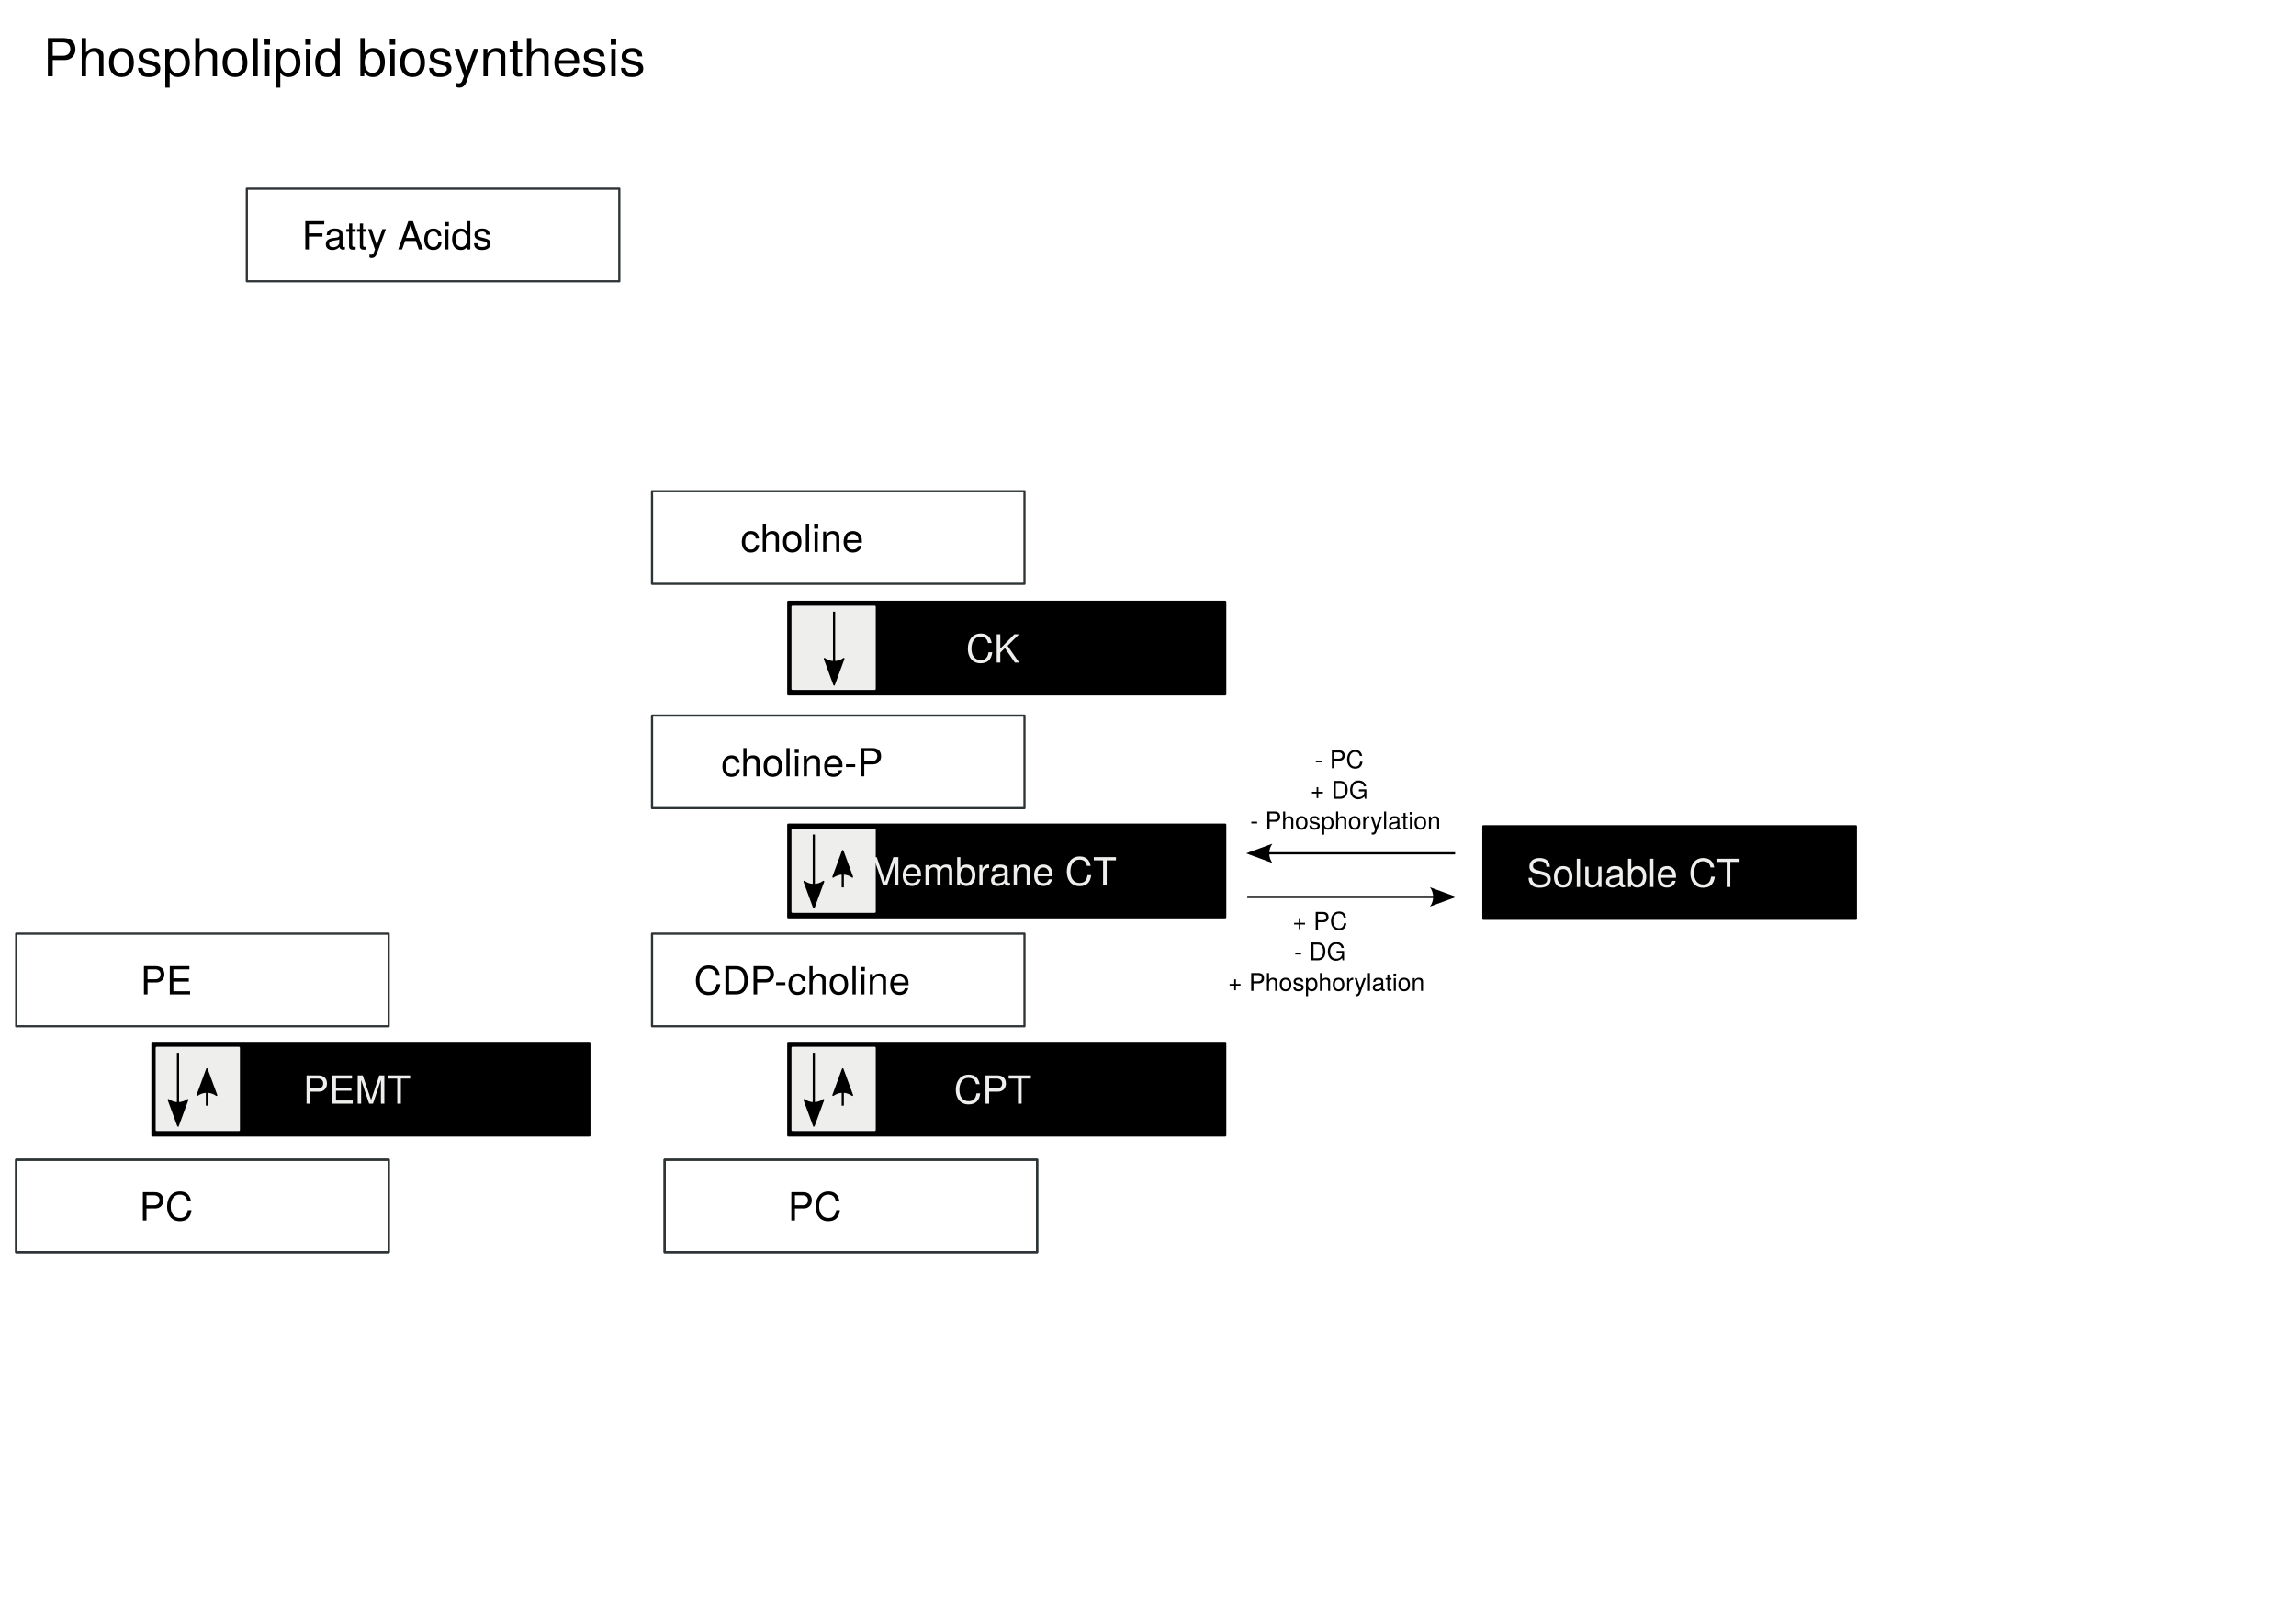
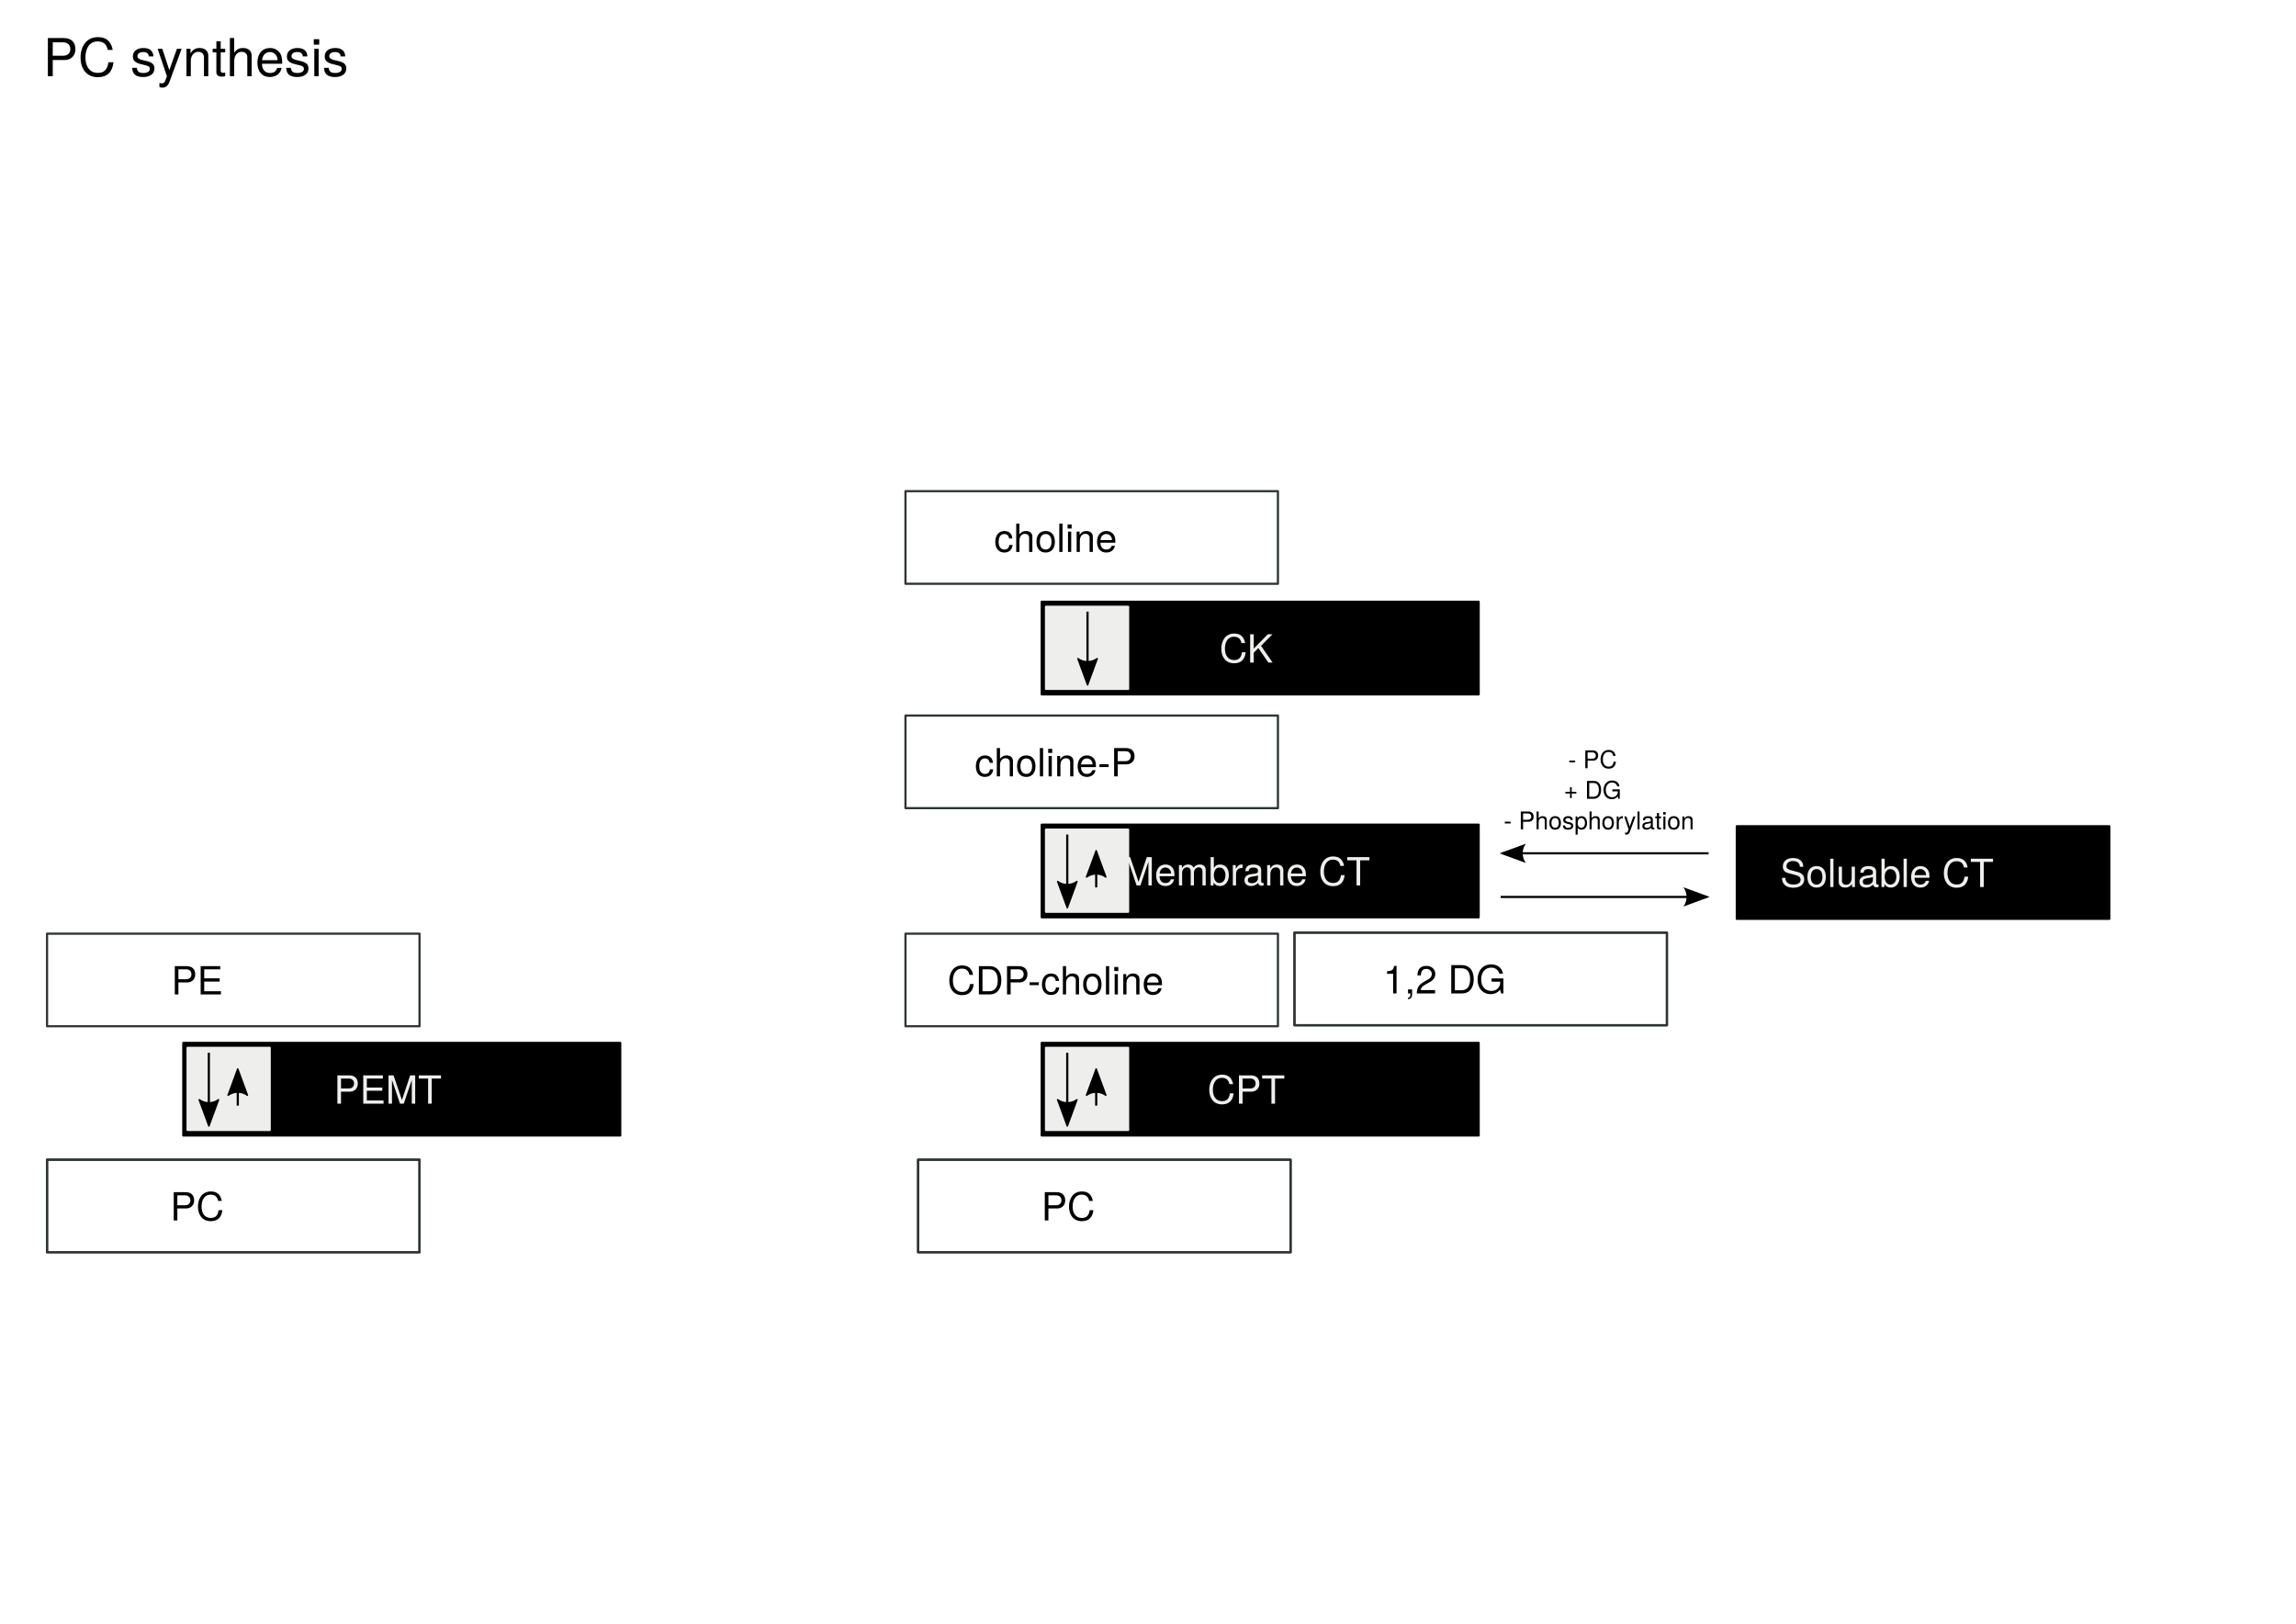
<svg xmlns="http://www.w3.org/2000/svg" width="1052.362" height="744.094" id="svg2" version="1.1">
  <defs id="defs4">
    <marker style="overflow:visible;" id="Arrow2Lend" refX="0.0" refY="0.0" orient="auto">
      <path transform="scale(1.1) rotate(180) translate(1,0)" d="M 8.719,4.034 L -2.207,0.016 L 8.719,-4.002 C 6.973,-1.63 6.983,1.616 8.719,4.034 z " style="fill-rule:evenodd;stroke-width:0.625;stroke-linejoin:round;" id="path3803" />
    </marker>
    <marker style="overflow:visible;" id="Arrow1Mend" refX="0.0" refY="0.0" orient="auto">
      <path transform="scale(0.4) rotate(180) translate(10,0)" style="fill-rule:evenodd;stroke:#000000;stroke-width:1.0pt;" d="M 0.0,0.0 L 5.0,-5.0 L -12.5,0.0 L 5.0,5.0 L 0.0,0.0 z " id="path3791" />
    </marker>
    <marker style="overflow:visible" id="Arrow2Lend-3" refX="0" refY="0" orient="auto">
      <path transform="matrix(-1.1,0,0,-1.1,-1.1,0)" d="M 8.719,4.034 -2.207,0.016 8.719,-4.002 c -1.745,2.372 -1.735,5.617 -6e-7,8.035 z" style="fill-rule:evenodd;stroke-width:0.625;stroke-linejoin:round" id="path3803-7" />
    </marker>
    <marker style="overflow:visible;" id="Arrow2LendV" refX="0.0" refY="0.0" orient="auto">
      <path transform="scale(1.1) rotate(180) translate(1,0)" d="M 8.719,4.034 L -2.207,0.016 L 8.719,-4.002 C 6.973,-1.63 6.983,1.616 8.719,4.034 z " style="stroke-linejoin:round;stroke:#000000;stroke-width:0.625;fill:#000000;fill-rule:evenodd" id="path4574" />
    </marker>
    <marker style="overflow:visible;" id="Arrow2LendVc" refX="0.0" refY="0.0" orient="auto">
      <path transform="scale(1.1) rotate(180) translate(1,0)" d="M 8.719,4.034 L -2.207,0.016 L 8.719,-4.002 C 6.973,-1.63 6.983,1.616 8.719,4.034 z " style="stroke-linejoin:round;fill-rule:evenodd;stroke:#eeeeec;stroke-width:0.625;fill:#eeeeec" id="path4694" />
    </marker>
    <marker style="overflow:visible;" id="Arrow2Lendz" refX="0.0" refY="0.0" orient="auto">
      <path transform="scale(1.1) rotate(180) translate(1,0)" d="M 8.719,4.034 L -2.207,0.016 L 8.719,-4.002 C 6.973,-1.63 6.983,1.616 8.719,4.034 z " style="stroke-linejoin:round;stroke:#eeeeec;stroke-width:0.625;fill:#eeeeec;fill-rule:evenodd" id="path4817" />
    </marker>
    <marker style="overflow:visible;" id="Arrow2LendVcW" refX="0.0" refY="0.0" orient="auto">
      <path transform="scale(1.1) rotate(180) translate(1,0)" d="M 8.719,4.034 L -2.207,0.016 L 8.719,-4.002 C 6.973,-1.63 6.983,1.616 8.719,4.034 z " style="stroke-linejoin:round;stroke:#2e3436;stroke-width:0.625;fill:#2e3436;fill-rule:evenodd" id="path4946" />
    </marker>
    <marker style="overflow:visible;" id="Arrow2LendzL" refX="0.0" refY="0.0" orient="auto">
      <path transform="scale(1.1) rotate(180) translate(1,0)" d="M 8.719,4.034 L -2.207,0.016 L 8.719,-4.002 C 6.973,-1.63 6.983,1.616 8.719,4.034 z " style="stroke-linejoin:round;fill-rule:evenodd;stroke:#2e3436;stroke-width:0.625;fill:#2e3436" id="path4949" />
    </marker>
    <marker style="overflow:visible;" id="Arrow2LendVcWM" refX="0.0" refY="0.0" orient="auto">
      <path transform="scale(1.1) rotate(180) translate(1,0)" d="M 8.719,4.034 L -2.207,0.016 L 8.719,-4.002 C 6.973,-1.63 6.983,1.616 8.719,4.034 z " style="stroke-linejoin:round;fill-rule:evenodd;stroke:#000000;stroke-width:0.625;fill:#000000" id="path5086" />
    </marker>
    <marker style="overflow:visible;" id="Arrow2LendzL4" refX="0.0" refY="0.0" orient="auto">
      <path transform="scale(1.1) rotate(180) translate(1,0)" d="M 8.719,4.034 L -2.207,0.016 L 8.719,-4.002 C 6.973,-1.63 6.983,1.616 8.719,4.034 z " style="stroke-linejoin:round;stroke:#000000;stroke-width:0.625;fill:#000000;fill-rule:evenodd" id="path5089" />
    </marker>
  </defs>
  <g transform="translate(0,-308.2677)" id="layer1">
    <text id="text2985" y="343.206" x="19.752" style="font-size:24.007px;font-style:normal;font-weight:normal;line-height:125%;letter-spacing:0px;word-spacing:0px;fill:#000000;fill-opacity:1;stroke:none;font-family:Sans" xml:space="preserve">
-       <tspan style="-inkscape-font-specification:Helvetica Neue;font-family:Helvetica Neue;font-weight:normal;font-style:normal;font-stretch:normal;font-variant:normal" y="343.206" x="19.752" id="tspan2987">Phospholipid biosynthesis</tspan>
+       <tspan style="font-style:normal;font-variant:normal;font-weight:normal;font-stretch:normal;font-family:Helvetica Neue;-inkscape-font-specification:Helvetica Neue" y="343.206" x="19.752" id="tspan2987">PC synthesis</tspan>
    </text>
-     <g id="g3763">
-       <rect style="fill:none;stroke:#2e3436;stroke-width:1;stroke-linecap:round;stroke-linejoin:round;stroke-miterlimit:4;stroke-opacity:1;stroke-dasharray:none;stroke-dashoffset:0" id="rect2989" width="170.716" height="42.426" x="113.137" y="86.485" transform="translate(0,308.2677)" />
-       <text xml:space="preserve" style="font-size:17.794px;font-style:normal;font-weight:normal;line-height:125%;letter-spacing:0px;word-spacing:0px;fill:#000000;fill-opacity:1;stroke:none;font-family:Sans" x="198.126" y="422.6" id="text3759">
-         <tspan id="tspan3761" x="198.126" y="422.6" style="text-align:center;text-anchor:middle;-inkscape-font-specification:Helvetica Neue;font-family:Helvetica Neue;font-weight:normal;font-style:normal;font-stretch:normal;font-variant:normal">Fatty Acids</tspan>
-       </text>
-     </g>
-     <g transform="translate(185.7143,241.4388)" id="g4408">
+     <g transform="translate(301.8818,241.4388)" id="g4408">
      <rect transform="translate(0,308.2677)" y="86.485" x="113.137" height="42.426" width="170.716" id="rect4410" style="fill:none;stroke:#2e3436;stroke-width:1;stroke-linecap:round;stroke-linejoin:round;stroke-miterlimit:4;stroke-opacity:1;stroke-dasharray:none;stroke-dashoffset:0" />
      <text id="text4412" y="422.6" x="198.126" style="font-size:17.794px;font-style:normal;font-weight:normal;line-height:125%;letter-spacing:0px;word-spacing:0px;fill:#000000;fill-opacity:1;stroke:none;font-family:Sans" xml:space="preserve">
        <tspan style="font-style:normal;font-variant:normal;font-weight:normal;font-stretch:normal;text-align:center;text-anchor:middle;font-family:Helvetica Neue;-inkscape-font-specification:Helvetica Neue" y="422.6" x="198.126" id="tspan4414">choline-P</tspan>
      </text>
    </g>
-     <path id="path3776" d="m 666.949,699.311 -94.449,0" style="fill:none;stroke:#000000;stroke-width:1px;stroke-linecap:butt;stroke-linejoin:miter;stroke-opacity:1;marker-end:url(#Arrow2Lend)" />
-     <g id="g4424" transform="translate(566.7568,292.1605)" style="fill:#000000;fill-opacity:1;stroke:#000000;stroke-opacity:1">
+     <path id="path3776" d="m 783.117,699.311 -94.449,0" style="fill:none;stroke:#000000;stroke-width:1px;stroke-linecap:butt;stroke-linejoin:miter;stroke-opacity:1;marker-end:url(#Arrow2Lend)" />
+     <g id="g4424" transform="translate(682.9243,292.1605)" style="fill:#000000;fill-opacity:1;stroke:#000000;stroke-opacity:1">
      <rect style="fill:#000000;fill-opacity:1;stroke:#000000;stroke-width:1;stroke-linecap:round;stroke-linejoin:round;stroke-miterlimit:4;stroke-opacity:1;stroke-dasharray:none;stroke-dashoffset:0" id="rect4426" width="170.716" height="42.426" x="113.137" y="86.485" transform="translate(0,308.2677)" />
      <text xml:space="preserve" style="font-size:17.794px;font-style:normal;font-weight:normal;line-height:125%;letter-spacing:0px;word-spacing:0px;fill:#eeeeec;fill-opacity:1;stroke:none;font-family:Sans" x="198.126" y="422.6" id="text4428">
        <tspan id="tspan4430" x="198.126" y="422.6" style="font-style:normal;font-variant:normal;font-weight:normal;font-stretch:normal;text-align:center;text-anchor:middle;fill:#eeeeec;fill-opacity:1;stroke:none;font-family:Helvetica Neue;-inkscape-font-specification:Helvetica Neue">Soluable CT</tspan>
      </text>
    </g>
-     <path style="fill:none;stroke:#000000;stroke-width:1px;stroke-linecap:butt;stroke-linejoin:miter;stroke-opacity:1;marker-end:url(#Arrow2Lend)" d="m 571.672,719.311 94.449,0" id="path4432" />
-     <text xml:space="preserve" style="font-size:11.199px;font-style:normal;font-weight:normal;line-height:125%;letter-spacing:0px;word-spacing:0px;fill:#000000;fill-opacity:1;stroke:none;font-family:Sans" x="615.184" y="734.363" id="text3759-7">
-       <tspan id="tspan3761-9" x="615.184" y="734.363" style="font-style:normal;font-variant:normal;font-weight:normal;font-stretch:normal;text-align:center;text-anchor:middle;font-family:Helvetica Neue;-inkscape-font-specification:Helvetica Neue">+ PC</tspan>
-       <tspan id="tspan4455" x="615.184" y="748.362" style="font-style:normal;font-variant:normal;font-weight:normal;font-stretch:normal;text-align:center;text-anchor:middle;font-family:Helvetica Neue;-inkscape-font-specification:Helvetica Neue">- DG</tspan>
-       <tspan id="tspan4457" x="615.184" y="762.361" style="font-style:normal;font-variant:normal;font-weight:normal;font-stretch:normal;text-align:center;text-anchor:middle;font-family:Helvetica Neue;-inkscape-font-specification:Helvetica Neue">+ Phosphorylation</tspan>
+     <path style="fill:none;stroke:#000000;stroke-width:1px;stroke-linecap:butt;stroke-linejoin:miter;stroke-opacity:1;marker-end:url(#Arrow2Lend)" d="m 687.839,719.311 94.449,0" id="path4432" />
+     <text id="text4459" y="660.323" x="740.158" style="font-size:11.199px;font-style:normal;font-weight:normal;line-height:125%;letter-spacing:0px;word-spacing:0px;fill:#000000;fill-opacity:1;stroke:none;font-family:Sans" xml:space="preserve">
+       <tspan style="font-style:normal;font-variant:normal;font-weight:normal;font-stretch:normal;text-align:center;text-anchor:middle;font-family:Helvetica Neue;-inkscape-font-specification:Helvetica Neue" y="660.323" x="740.158" id="tspan4461">- PC</tspan>
+       <tspan style="font-style:normal;font-variant:normal;font-weight:normal;font-stretch:normal;text-align:center;text-anchor:middle;font-family:Helvetica Neue;-inkscape-font-specification:Helvetica Neue" y="674.322" x="740.158" id="tspan4463">+ DG</tspan>
+       <tspan style="font-style:normal;font-variant:normal;font-weight:normal;font-stretch:normal;text-align:center;text-anchor:middle;font-family:Helvetica Neue;-inkscape-font-specification:Helvetica Neue" y="688.321" x="740.158" id="tspan4465">- Phosphorylation</tspan>
    </text>
-     <text id="text4459" y="660.323" x="623.991" style="font-size:11.199px;font-style:normal;font-weight:normal;line-height:125%;letter-spacing:0px;word-spacing:0px;fill:#000000;fill-opacity:1;stroke:none;font-family:Sans" xml:space="preserve">
-       <tspan style="font-style:normal;font-variant:normal;font-weight:normal;font-stretch:normal;text-align:center;text-anchor:middle;font-family:Helvetica Neue;-inkscape-font-specification:Helvetica Neue" y="660.323" x="623.991" id="tspan4461">- PC</tspan>
-       <tspan style="font-style:normal;font-variant:normal;font-weight:normal;font-stretch:normal;text-align:center;text-anchor:middle;font-family:Helvetica Neue;-inkscape-font-specification:Helvetica Neue" y="674.322" x="623.991" id="tspan4463">+ DG</tspan>
-       <tspan style="font-style:normal;font-variant:normal;font-weight:normal;font-stretch:normal;text-align:center;text-anchor:middle;font-family:Helvetica Neue;-inkscape-font-specification:Helvetica Neue" y="688.321" x="623.991" id="tspan4465">- Phosphorylation</tspan>
-     </text>
-     <g id="g4467" transform="translate(185.7143,341.3844)">
+     <g id="g4467" transform="translate(301.8818,341.3844)">
      <rect style="fill:none;stroke:#2e3436;stroke-width:1;stroke-linecap:round;stroke-linejoin:round;stroke-miterlimit:4;stroke-opacity:1;stroke-dasharray:none;stroke-dashoffset:0" id="rect4469" width="170.716" height="42.426" x="113.137" y="86.485" transform="translate(0,308.2677)" />
      <text xml:space="preserve" style="font-size:17.794px;font-style:normal;font-weight:normal;line-height:125%;letter-spacing:0px;word-spacing:0px;fill:#000000;fill-opacity:1;stroke:none;font-family:Sans" x="198.126" y="422.6" id="text4471">
        <tspan id="tspan4473" x="198.126" y="422.6" style="font-style:normal;font-variant:normal;font-weight:normal;font-stretch:normal;text-align:center;text-anchor:middle;font-family:Helvetica Neue;-inkscape-font-specification:Helvetica Neue">CDP-choline</tspan>
      </text>
    </g>
-     <g id="g5210" transform="translate(197.8571,41.42857)">
+     <g id="g5210" transform="translate(314.0247,41.42857)">
      <g id="g4416" transform="translate(79.85791,250.0128)" style="fill:#000000;fill-opacity:1;stroke:#000000;stroke-opacity:1">
        <rect style="fill:#000000;fill-opacity:1;stroke:#000000;stroke-width:1;stroke-linecap:round;stroke-linejoin:round;stroke-miterlimit:4;stroke-opacity:1;stroke-dasharray:none;stroke-dashoffset:0" id="rect4418" width="200.263" height="42.426" x="83.59" y="86.485" transform="translate(0,308.2677)" />
        <text xml:space="preserve" style="font-size:17.794px;font-style:normal;font-weight:normal;line-height:125%;letter-spacing:0px;word-spacing:0px;fill:#eeeeec;fill-opacity:1;stroke:none;font-family:Sans" x="198.126" y="422.6" id="text4420">
          <tspan id="tspan4422" x="198.126" y="422.6" style="font-style:normal;font-variant:normal;font-weight:normal;font-stretch:normal;text-align:center;text-anchor:middle;fill:#eeeeec;fill-opacity:1;stroke:none;font-family:Helvetica Neue;-inkscape-font-specification:Helvetica Neue">Membrane CT</tspan>
        </text>
      </g>
      <rect transform="translate(0,308.2677)" y="338.771" x="165.412" height="37.628" width="37.628" id="rect4928" style="fill:#eeeeec;fill-opacity:1;stroke:#eeeeec;stroke-width:1;stroke-linecap:round;stroke-linejoin:round;stroke-miterlimit:4;stroke-opacity:1;stroke-dasharray:none;stroke-dashoffset:0" />
      <path style="fill:none;stroke:#000000;stroke-width:1px;stroke-linecap:butt;stroke-linejoin:miter;stroke-opacity:1;marker-end:url(#Arrow2LendzL4)" d="m 175.15,649.285 0,32.223" id="path3776-7" />
      <path id="path4501" d="m 188.418,673.518 0,-15.474" style="fill:none;stroke:#000000;stroke-width:1px;stroke-linecap:butt;stroke-linejoin:miter;stroke-opacity:1;marker-end:url(#Arrow2LendVcWM)" />
    </g>
-     <g id="g4530" transform="translate(185.7143,138.6063)">
+     <g id="g4530" transform="translate(301.8818,138.6063)">
      <rect style="fill:none;stroke:#2e3436;stroke-width:1;stroke-linecap:round;stroke-linejoin:round;stroke-miterlimit:4;stroke-opacity:1;stroke-dasharray:none;stroke-dashoffset:0" id="rect4532" width="170.716" height="42.426" x="113.137" y="86.485" transform="translate(0,308.2677)" />
      <text xml:space="preserve" style="font-size:17.794px;font-style:normal;font-weight:normal;line-height:125%;letter-spacing:0px;word-spacing:0px;fill:#000000;fill-opacity:1;stroke:none;font-family:Sans" x="198.126" y="422.6" id="text4534">
        <tspan id="tspan4536" x="198.126" y="422.6" style="font-style:normal;font-variant:normal;font-weight:normal;font-stretch:normal;text-align:center;text-anchor:middle;font-family:Helvetica Neue;-inkscape-font-specification:Helvetica Neue">choline</tspan>
      </text>
    </g>
-     <g transform="translate(197.8571,-60.71429)" id="g5219">
+     <g transform="translate(314.0247,-60.71429)" id="g5219">
      <g style="fill:#000000;fill-opacity:1;stroke:#000000;stroke-opacity:1" transform="translate(79.85791,250.0128)" id="g5221">
        <rect transform="translate(0,308.2677)" y="86.485" x="83.59" height="42.426" width="200.263" id="rect5223" style="fill:#000000;fill-opacity:1;stroke:#000000;stroke-width:1;stroke-linecap:round;stroke-linejoin:round;stroke-miterlimit:4;stroke-opacity:1;stroke-dasharray:none;stroke-dashoffset:0" />
        <text id="text5225" y="422.6" x="198.126" style="font-size:17.794px;font-style:normal;font-weight:normal;line-height:125%;letter-spacing:0px;word-spacing:0px;fill:#eeeeec;fill-opacity:1;stroke:none;font-family:Sans" xml:space="preserve">
          <tspan style="font-style:normal;font-variant:normal;font-weight:normal;font-stretch:normal;text-align:center;text-anchor:middle;fill:#eeeeec;fill-opacity:1;stroke:none;font-family:Helvetica Neue;-inkscape-font-specification:Helvetica Neue" y="422.6" x="198.126" id="tspan5227">CK</tspan>
        </text>
      </g>
      <rect style="fill:#eeeeec;fill-opacity:1;stroke:#eeeeec;stroke-width:1;stroke-linecap:round;stroke-linejoin:round;stroke-miterlimit:4;stroke-opacity:1;stroke-dasharray:none;stroke-dashoffset:0" id="rect5229" width="37.628" height="37.628" x="165.412" y="338.771" transform="translate(0,308.2677)" />
      <path id="path5231" d="m 184.435,649.285 0,32.223" style="fill:none;stroke:#000000;stroke-width:1px;stroke-linecap:butt;stroke-linejoin:miter;stroke-opacity:1;marker-end:url(#Arrow2LendzL4)" />
    </g>
-     <g transform="translate(197.8571,141.4286)" id="g5235">
+     <g transform="translate(314.0247,141.4286)" id="g5235">
      <g style="fill:#000000;fill-opacity:1;stroke:#000000;stroke-opacity:1" transform="translate(79.85791,250.0128)" id="g5237">
        <rect transform="translate(0,308.2677)" y="86.485" x="83.59" height="42.426" width="200.263" id="rect5239" style="fill:#000000;fill-opacity:1;stroke:#000000;stroke-width:1;stroke-linecap:round;stroke-linejoin:round;stroke-miterlimit:4;stroke-opacity:1;stroke-dasharray:none;stroke-dashoffset:0" />
        <text id="text5241" y="422.6" x="198.126" style="font-size:17.794px;font-style:normal;font-weight:normal;line-height:125%;letter-spacing:0px;word-spacing:0px;fill:#eeeeec;fill-opacity:1;stroke:none;font-family:Sans" xml:space="preserve">
          <tspan style="font-style:normal;font-variant:normal;font-weight:normal;font-stretch:normal;text-align:center;text-anchor:middle;fill:#eeeeec;fill-opacity:1;stroke:none;font-family:Helvetica Neue;-inkscape-font-specification:Helvetica Neue" y="422.6" x="198.126" id="tspan5243">CPT</tspan>
        </text>
      </g>
      <rect style="fill:#eeeeec;fill-opacity:1;stroke:#eeeeec;stroke-width:1;stroke-linecap:round;stroke-linejoin:round;stroke-miterlimit:4;stroke-opacity:1;stroke-dasharray:none;stroke-dashoffset:0" id="rect5245" width="37.628" height="37.628" x="165.412" y="338.771" transform="translate(0,308.2677)" />
      <path id="path5247" d="m 175.15,649.285 0,32.223" style="fill:none;stroke:#000000;stroke-width:1px;stroke-linecap:butt;stroke-linejoin:miter;stroke-opacity:1;marker-end:url(#Arrow2LendzL4)" />
      <path style="fill:none;stroke:#000000;stroke-width:1px;stroke-linecap:butt;stroke-linejoin:miter;stroke-opacity:1;marker-end:url(#Arrow2LendVcWM)" d="m 188.418,673.518 0,-15.474" id="path5249" />
    </g>
-     <g transform="translate(191.505,444.9675)" id="g3768-6">
+     <g transform="translate(307.6726,444.9675)" id="g3768-6">
      <rect transform="translate(0,308.2677)" y="86.485" x="113.137" height="42.426" width="170.716" id="rect3770-4" style="fill:none;stroke:#2e3436;stroke-width:1;stroke-linecap:round;stroke-linejoin:round;stroke-miterlimit:4;stroke-opacity:1;stroke-dasharray:none;stroke-dashoffset:0" />
      <text id="text3772-0" y="422.6" x="198.126" style="font-size:17.794px;font-style:normal;font-weight:normal;line-height:125%;letter-spacing:0px;word-spacing:0px;fill:#000000;fill-opacity:1;stroke:none;font-family:Sans" xml:space="preserve">
        <tspan style="font-style:normal;font-variant:normal;font-weight:normal;font-stretch:normal;text-align:center;text-anchor:middle;font-family:Helvetica Neue;-inkscape-font-specification:Helvetica Neue" y="422.6" x="198.126" id="tspan3774-5">PC</tspan>
      </text>
      <rect style="fill:none;stroke:#2e3436;stroke-width:1;stroke-linecap:round;stroke-linejoin:round;stroke-miterlimit:4;stroke-opacity:1;stroke-dasharray:none;stroke-dashoffset:0" id="rect5327" width="170.716" height="42.426" x="113.137" y="86.485" transform="translate(0,308.2677)" />
    </g>
-     <g transform="translate(-105.7143,341.3844)" id="g5354">
+     <g transform="translate(-91.57214,341.3844)" id="g5354">
      <rect transform="translate(0,308.2677)" y="86.485" x="113.137" height="42.426" width="170.716" id="rect5356" style="fill:none;stroke:#2e3436;stroke-width:1;stroke-linecap:round;stroke-linejoin:round;stroke-miterlimit:4;stroke-opacity:1;stroke-dasharray:none;stroke-dashoffset:0" />
      <text id="text5358" y="422.6" x="198.126" style="font-size:17.794px;font-style:normal;font-weight:normal;line-height:125%;letter-spacing:0px;word-spacing:0px;fill:#000000;fill-opacity:1;stroke:none;font-family:Sans" xml:space="preserve">
        <tspan style="font-style:normal;font-variant:normal;font-weight:normal;font-stretch:normal;text-align:center;text-anchor:middle;font-family:Helvetica Neue;-inkscape-font-specification:Helvetica Neue" y="422.6" x="198.126" id="tspan5360">PE</tspan>
      </text>
    </g>
-     <g id="g5362" transform="translate(-93.57143,141.4286)">
+     <g id="g5362" transform="translate(-79.4293,141.4286)">
      <g id="g5364" transform="translate(79.85791,250.0128)" style="fill:#000000;fill-opacity:1;stroke:#000000;stroke-opacity:1">
        <rect style="fill:#000000;fill-opacity:1;stroke:#000000;stroke-width:1;stroke-linecap:round;stroke-linejoin:round;stroke-miterlimit:4;stroke-opacity:1;stroke-dasharray:none;stroke-dashoffset:0" id="rect5366" width="200.263" height="42.426" x="83.59" y="86.485" transform="translate(0,308.2677)" />
        <text xml:space="preserve" style="font-size:17.794px;font-style:normal;font-weight:normal;line-height:125%;letter-spacing:0px;word-spacing:0px;fill:#eeeeec;fill-opacity:1;stroke:none;font-family:Sans" x="198.126" y="422.6" id="text5368">
          <tspan id="tspan5370" x="198.126" y="422.6" style="font-style:normal;font-variant:normal;font-weight:normal;font-stretch:normal;text-align:center;text-anchor:middle;fill:#eeeeec;fill-opacity:1;stroke:none;font-family:Helvetica Neue;-inkscape-font-specification:Helvetica Neue">PEMT</tspan>
        </text>
      </g>
      <rect transform="translate(0,308.2677)" y="338.771" x="165.412" height="37.628" width="37.628" id="rect5372" style="fill:#eeeeec;fill-opacity:1;stroke:#eeeeec;stroke-width:1;stroke-linecap:round;stroke-linejoin:round;stroke-miterlimit:4;stroke-opacity:1;stroke-dasharray:none;stroke-dashoffset:0" />
      <path style="fill:none;stroke:#000000;stroke-width:1px;stroke-linecap:butt;stroke-linejoin:miter;stroke-opacity:1;marker-end:url(#Arrow2LendzL4)" d="m 175.15,649.285 0,32.223" id="path5374" />
      <path id="path5376" d="m 188.418,673.518 0,-15.474" style="fill:none;stroke:#000000;stroke-width:1px;stroke-linecap:butt;stroke-linejoin:miter;stroke-opacity:1;marker-end:url(#Arrow2LendVcWM)" />
    </g>
-     <g id="g5378" transform="translate(-105.7143,444.9675)">
+     <g id="g5378" transform="translate(-91.57214,444.9675)">
      <rect style="fill:none;stroke:#2e3436;stroke-width:1;stroke-linecap:round;stroke-linejoin:round;stroke-miterlimit:4;stroke-opacity:1;stroke-dasharray:none;stroke-dashoffset:0" id="rect5380" width="170.716" height="42.426" x="113.137" y="86.485" transform="translate(0,308.2677)" />
      <text xml:space="preserve" style="font-size:17.794px;font-style:normal;font-weight:normal;line-height:125%;letter-spacing:0px;word-spacing:0px;fill:#000000;fill-opacity:1;stroke:none;font-family:Sans" x="198.126" y="422.6" id="text5382">
        <tspan id="tspan5384" x="198.126" y="422.6" style="font-style:normal;font-variant:normal;font-weight:normal;font-stretch:normal;text-align:center;text-anchor:middle;font-family:Helvetica Neue;-inkscape-font-specification:Helvetica Neue">PC</tspan>
      </text>
      <rect transform="translate(0,308.2677)" y="86.485" x="113.137" height="42.426" width="170.716" id="rect5386" style="fill:none;stroke:#2e3436;stroke-width:1;stroke-linecap:round;stroke-linejoin:round;stroke-miterlimit:4;stroke-opacity:1;stroke-dasharray:none;stroke-dashoffset:0" />
    </g>
+     <g transform="translate(480.1742,340.9218)" id="g5388">
+       <rect transform="translate(0,308.2677)" y="86.485" x="113.137" height="42.426" width="170.716" id="rect5390" style="fill:none;stroke:#2e3436;stroke-width:1;stroke-linecap:round;stroke-linejoin:round;stroke-miterlimit:4;stroke-opacity:1;stroke-dasharray:none;stroke-dashoffset:0" />
+       <text id="text5392" y="422.6" x="198.126" style="font-size:17.794px;font-style:normal;font-weight:normal;line-height:125%;letter-spacing:0px;word-spacing:0px;fill:#000000;fill-opacity:1;stroke:none;font-family:Sans" xml:space="preserve">
+         <tspan style="font-style:normal;font-variant:normal;font-weight:normal;font-stretch:normal;text-align:center;text-anchor:middle;font-family:Helvetica Neue;-inkscape-font-specification:Helvetica Neue" y="422.6" x="198.126" id="tspan5394">1,2 DG</tspan>
+       </text>
+       <rect style="fill:none;stroke:#2e3436;stroke-width:1;stroke-linecap:round;stroke-linejoin:round;stroke-miterlimit:4;stroke-opacity:1;stroke-dasharray:none;stroke-dashoffset:0" id="rect5396" width="170.716" height="42.426" x="113.137" y="86.485" transform="translate(0,308.2677)" />
+     </g>
  </g>
</svg>
